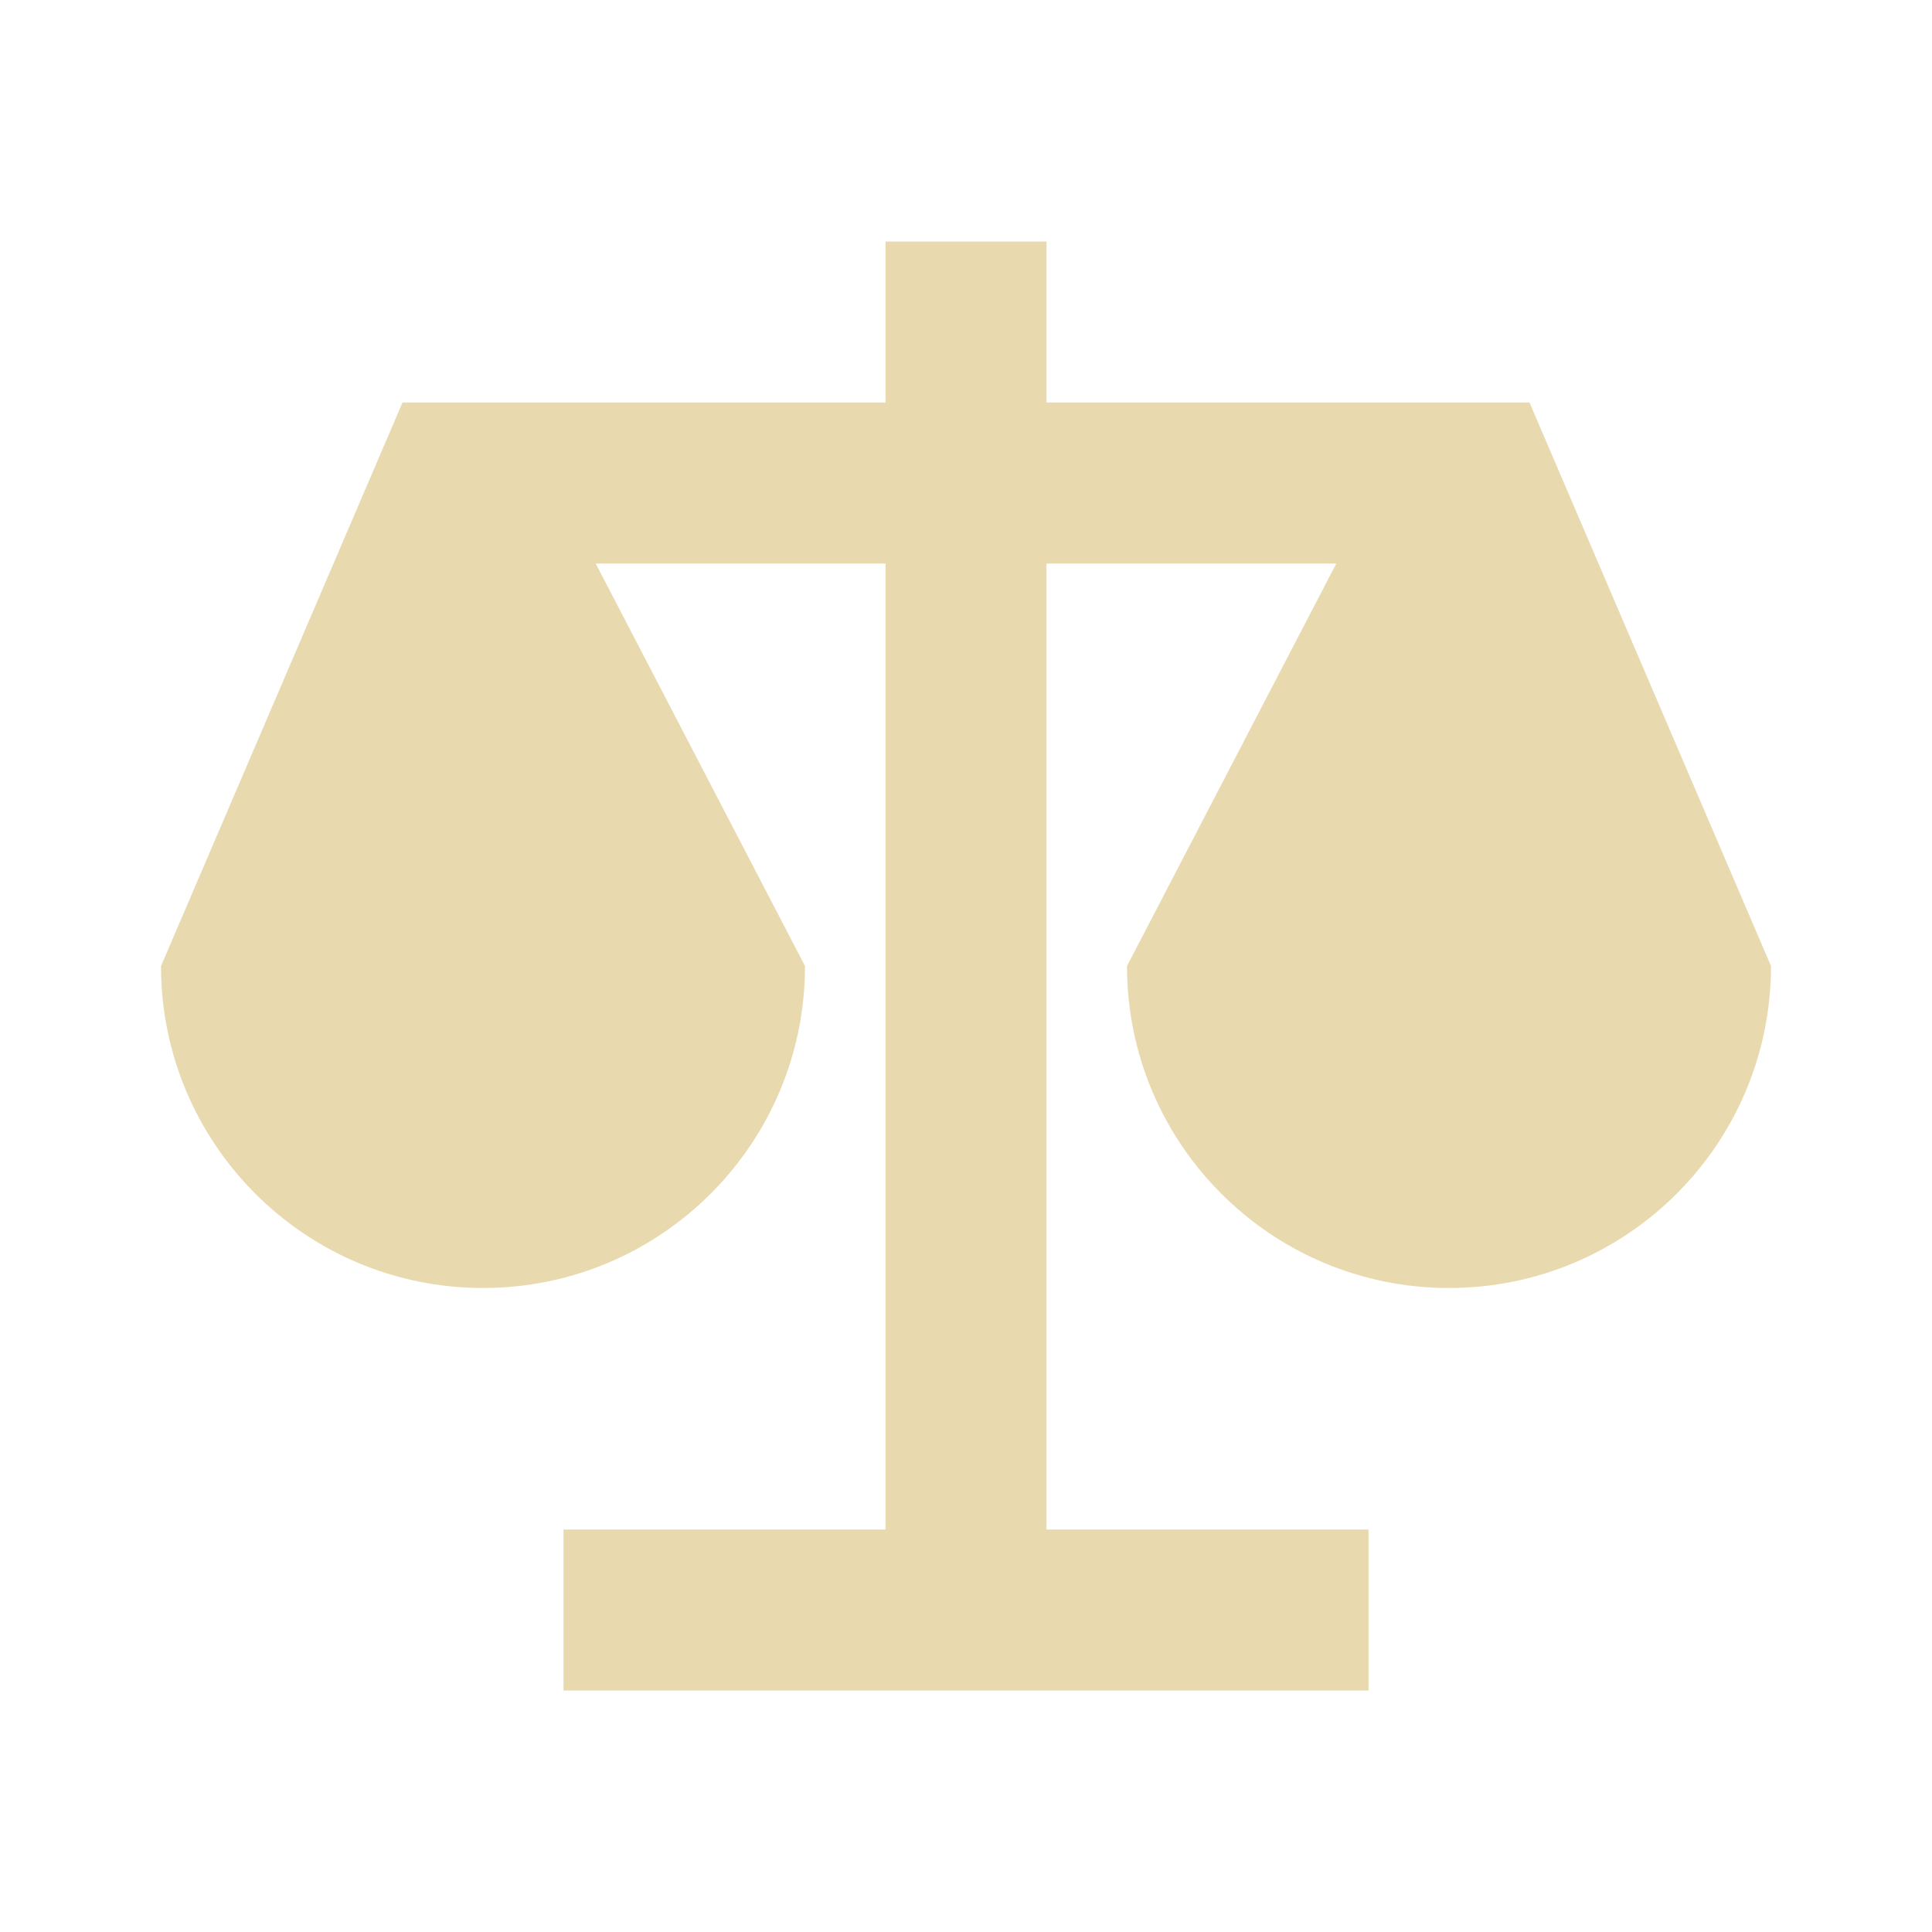
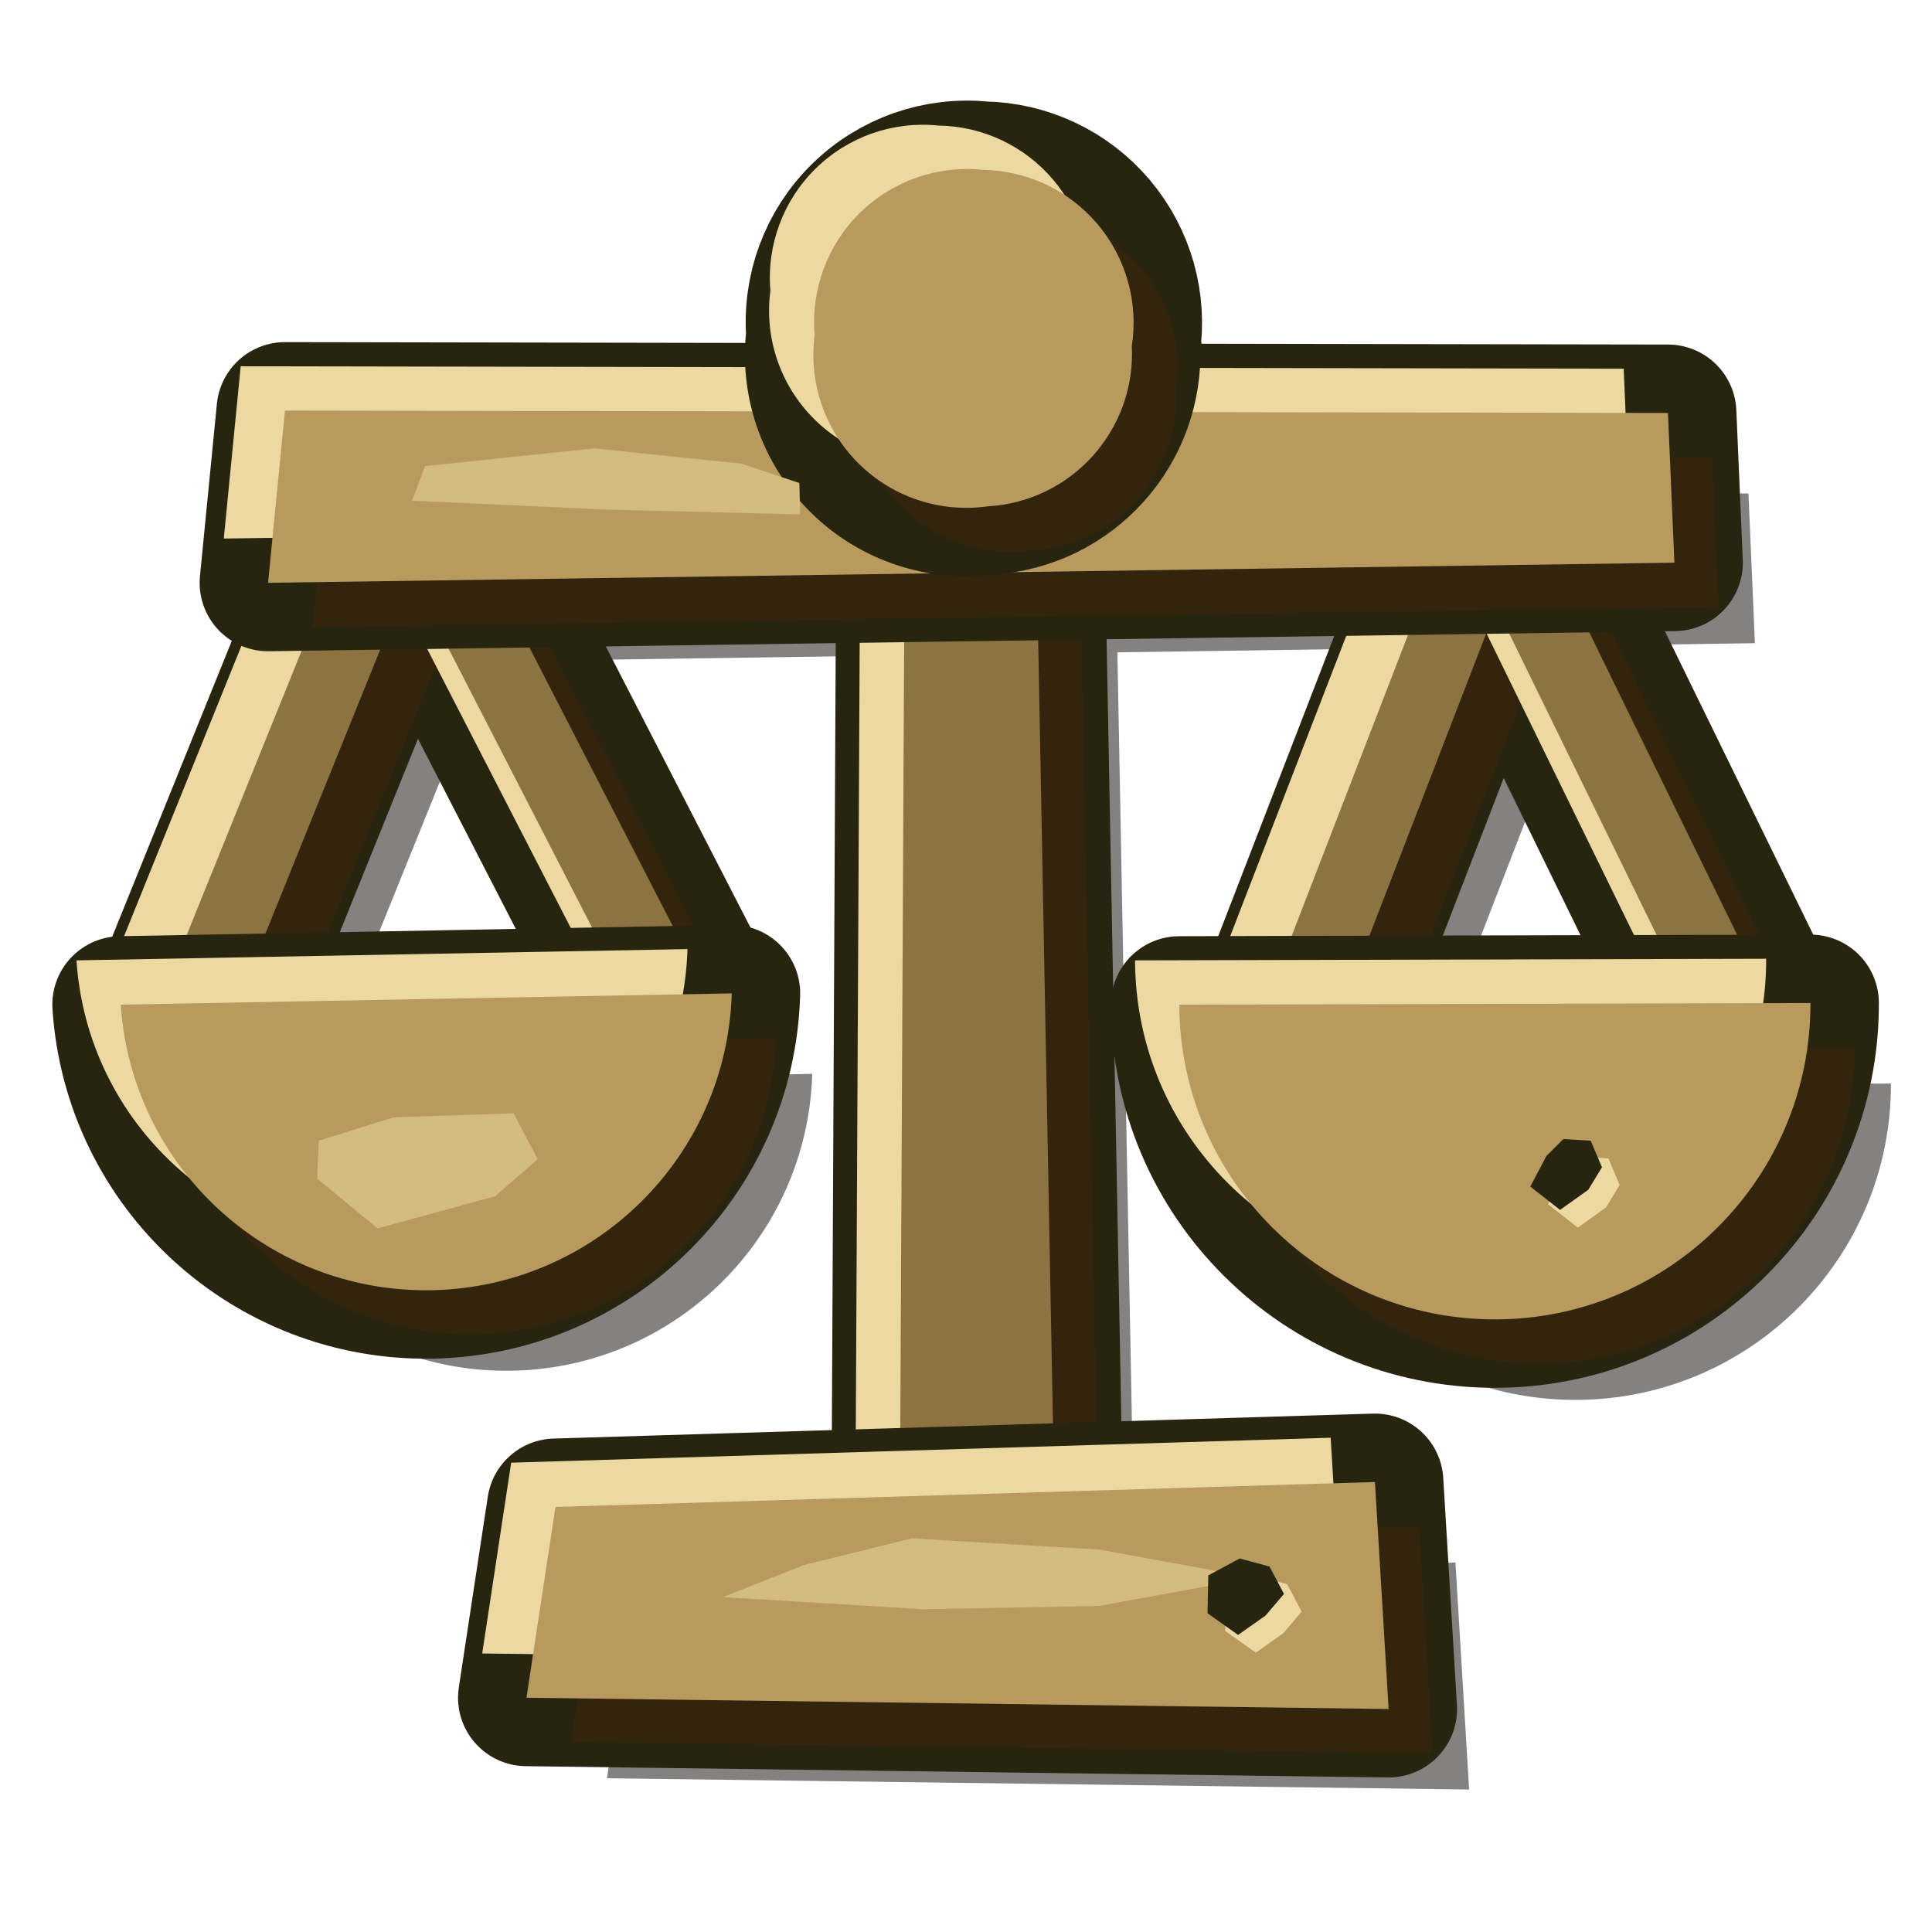
- <svg xmlns="http://www.w3.org/2000/svg" width="48" height="48" viewBox="0 0 24 24" fill="#e9d9ae">
-   <path d="M11 3h2v2h6l3 7a4 4 0 0 1-8 0l2.600-5H13v12h4v2H7v-2h4V7H7.400L10 12a4 4 0 0 1-8 0l3-7h6z" />
+ <svg xmlns="http://www.w3.org/2000/svg" width="48" height="48" viewBox="0 0 24 24">
+   <g transform="translate(1 1)" opacity="0.5">
+     <path fill="#0a0502" d="M11.25 4.30L12.83 4.42L13.10 18.73L11.18 18.51z" />
+     <path fill="none" stroke="#0a0502" stroke-width="0.9" stroke-linecap="round" stroke-linejoin="round" d="M5.05 6.06L2.35 12.74M5.05 6.06L8.23 12.24M18.54 6.42L16.09 12.76M18.54 6.42L21.62 12.72" />
+     <path fill="#0a0502" d="M3.54 5.10L20.72 5.13L20.80 6.99L3.33 7.24z" />
+     <path fill="#0a0502" d="M1.50 12.48L9.09 12.34A3.8 3.8 0 0 1 1.50 12.48z" />
+     <path fill="#0a0502" d="M14.65 12.48L22.49 12.46A3.8 3.8 0 0 1 14.65 12.48z" />
+     <path fill="#0a0502" d="M6.90 18.72L17.08 18.41L17.25 21.23L6.54 21.09z" />
+     <path fill="#0a0502" d="M10.12 4.16A1.9 1.9 0 0 1 12.21 2.11A1.9 1.9 0 0 1 14.06 4.30A1.9 1.9 0 0 1 12.27 6.29A1.9 1.9 0 0 1 10.12 4.16z" />
+   </g>
+   <path fill="none" stroke="#27240f" stroke-width="1.7" stroke-linecap="round" stroke-linejoin="round" d="M11.25 4.30L12.83 4.42L13.10 18.73L11.18 18.51z" />
+   <g transform="translate(0.55 0.55)">
+     <path fill="#33240e" d="M11.25 4.30L12.83 4.42L13.10 18.73L11.18 18.51z" />
+   </g>
+   <g transform="translate(-0.55 -0.55)">
+     <path fill="#ecd9a2" d="M11.25 4.30L12.83 4.42L13.10 18.73L11.18 18.51z" />
+   </g>
+   <path fill="#8d7342" d="M11.25 4.30L12.83 4.42L13.10 18.73L11.18 18.51z" />
+   <path fill="none" stroke="#27240f" stroke-width="2.6" stroke-linecap="round" stroke-linejoin="round" d="M5.05 6.06L2.35 12.74M5.05 6.06L8.23 12.24M18.54 6.42L16.09 12.76M18.54 6.42L21.62 12.72" />
+   <g transform="translate(0.55 0.55)">
+     <path fill="none" stroke="#33240e" stroke-width="0.9" stroke-linecap="round" stroke-linejoin="round" d="M5.05 6.06L2.35 12.74M5.05 6.06L8.23 12.24M18.54 6.42L16.09 12.76M18.54 6.42L21.62 12.72" />
+   </g>
+   <g transform="translate(-0.55 -0.55)">
+     <path fill="none" stroke="#ecd9a2" stroke-width="0.9" stroke-linecap="round" stroke-linejoin="round" d="M5.05 6.06L2.35 12.74M5.05 6.06L8.23 12.24M18.54 6.42L16.09 12.76M18.54 6.42L21.62 12.72" />
+   </g>
+   <path fill="none" stroke="#8d7342" stroke-width="0.9" stroke-linecap="round" stroke-linejoin="round" d="M5.05 6.06L2.35 12.74M5.05 6.06L8.23 12.24M18.54 6.42L16.09 12.76M18.54 6.42L21.62 12.72" />
+   <path fill="none" stroke="#27240f" stroke-width="1.7" stroke-linecap="round" stroke-linejoin="round" d="M3.54 5.10L20.72 5.13L20.80 6.99L3.33 7.24z" />
+   <g transform="translate(0.55 0.55)">
+     <path fill="#33240e" d="M3.54 5.10L20.72 5.13L20.80 6.99L3.33 7.24z" />
+   </g>
+   <g transform="translate(-0.55 -0.55)">
+     <path fill="#ecd9a2" d="M3.54 5.10L20.72 5.13L20.80 6.99L3.33 7.24z" />
+   </g>
+   <path fill="#b89a5e" d="M3.54 5.10L20.72 5.13L20.80 6.99L3.33 7.24z" />
+   <path fill="none" stroke="#27240f" stroke-width="1.7" stroke-linecap="round" stroke-linejoin="round" d="M1.50 12.48L9.09 12.34A3.8 3.8 0 0 1 1.50 12.48z" />
+   <g transform="translate(0.55 0.55)">
+     <path fill="#33240e" d="M1.50 12.48L9.09 12.34A3.8 3.8 0 0 1 1.50 12.48z" />
+   </g>
+   <g transform="translate(-0.55 -0.55)">
+     <path fill="#ecd9a2" d="M1.50 12.48L9.09 12.34A3.8 3.8 0 0 1 1.50 12.48z" />
+   </g>
+   <path fill="#b89a5e" d="M1.50 12.48L9.09 12.34A3.8 3.8 0 0 1 1.50 12.48z" />
+   <path fill="none" stroke="#27240f" stroke-width="1.7" stroke-linecap="round" stroke-linejoin="round" d="M14.65 12.48L22.49 12.46A3.8 3.8 0 0 1 14.65 12.48z" />
+   <g transform="translate(0.55 0.55)">
+     <path fill="#33240e" d="M14.65 12.48L22.49 12.46A3.8 3.8 0 0 1 14.65 12.48z" />
+   </g>
+   <g transform="translate(-0.55 -0.55)">
+     <path fill="#ecd9a2" d="M14.65 12.48L22.49 12.46A3.8 3.8 0 0 1 14.65 12.48z" />
+   </g>
+   <path fill="#b89a5e" d="M14.65 12.48L22.49 12.46A3.8 3.8 0 0 1 14.65 12.48z" />
+   <path fill="none" stroke="#27240f" stroke-width="1.7" stroke-linecap="round" stroke-linejoin="round" d="M6.90 18.72L17.08 18.41L17.25 21.23L6.54 21.09z" />
+   <g transform="translate(0.55 0.55)">
+     <path fill="#33240e" d="M6.90 18.72L17.08 18.41L17.25 21.23L6.54 21.09z" />
+   </g>
+   <g transform="translate(-0.55 -0.55)">
+     <path fill="#ecd9a2" d="M6.90 18.72L17.08 18.41L17.25 21.23L6.54 21.09z" />
+   </g>
+   <path fill="#b89a5e" d="M6.90 18.72L17.08 18.41L17.25 21.23L6.54 21.09z" />
+   <path fill="none" stroke="#27240f" stroke-width="1.7" stroke-linecap="round" stroke-linejoin="round" d="M10.12 4.16A1.9 1.9 0 0 1 12.21 2.11A1.9 1.9 0 0 1 14.06 4.30A1.9 1.9 0 0 1 12.27 6.29A1.9 1.9 0 0 1 10.12 4.16z" />
+   <g transform="translate(0.55 0.55)">
+     <path fill="#33240e" d="M10.12 4.16A1.9 1.9 0 0 1 12.21 2.11A1.9 1.9 0 0 1 14.06 4.30A1.9 1.9 0 0 1 12.27 6.29A1.9 1.9 0 0 1 10.12 4.16z" />
+   </g>
+   <g transform="translate(-0.55 -0.55)">
+     <path fill="#ecd9a2" d="M10.12 4.16A1.9 1.9 0 0 1 12.21 2.11A1.9 1.9 0 0 1 14.06 4.30A1.9 1.9 0 0 1 12.27 6.29A1.9 1.9 0 0 1 10.12 4.16z" />
+   </g>
+   <path fill="#b89a5e" d="M10.12 4.16A1.9 1.9 0 0 1 12.21 2.11A1.9 1.9 0 0 1 14.06 4.30A1.9 1.9 0 0 1 12.27 6.29A1.9 1.9 0 0 1 10.12 4.16z" />
+   <path fill="#d4bc80" d="M9.93 6.00L9.94 6.39L7.53 6.33L5.12 6.22L5.28 5.79L7.38 5.57L9.21 5.76z" />
+   <path fill="#d4bc80" d="M6.68 14.40L6.15 14.86L4.69 15.26L3.94 14.64L3.96 14.17L4.89 13.88L6.38 13.83z" />
+   <path fill="#d4bc80" d="M15.57 19.60L13.65 19.95L11.47 19.99L8.98 19.84L9.99 19.44L11.33 19.11L13.66 19.25z" />
+   <g transform="translate(0.22 0.22)">
+     <path fill="#ecd9a2" d="M19.90 14.50L19.73 14.78L19.38 15.03L19.01 14.74L19.21 14.36L19.42 14.15L19.76 14.17z" />
+   </g>
+   <path fill="#27240f" d="M19.90 14.50L19.73 14.78L19.38 15.03L19.01 14.74L19.21 14.36L19.42 14.15L19.76 14.17z" />
+   <g transform="translate(0.22 0.22)">
+     <path fill="#ecd9a2" d="M15.95 19.80L15.72 20.07L15.38 20.31L15.00 20.04L15.01 19.57L15.40 19.36L15.77 19.46z" />
+   </g>
+   <path fill="#27240f" d="M15.95 19.80L15.72 20.07L15.38 20.31L15.00 20.04L15.01 19.57L15.40 19.36L15.77 19.46z" />
</svg>
